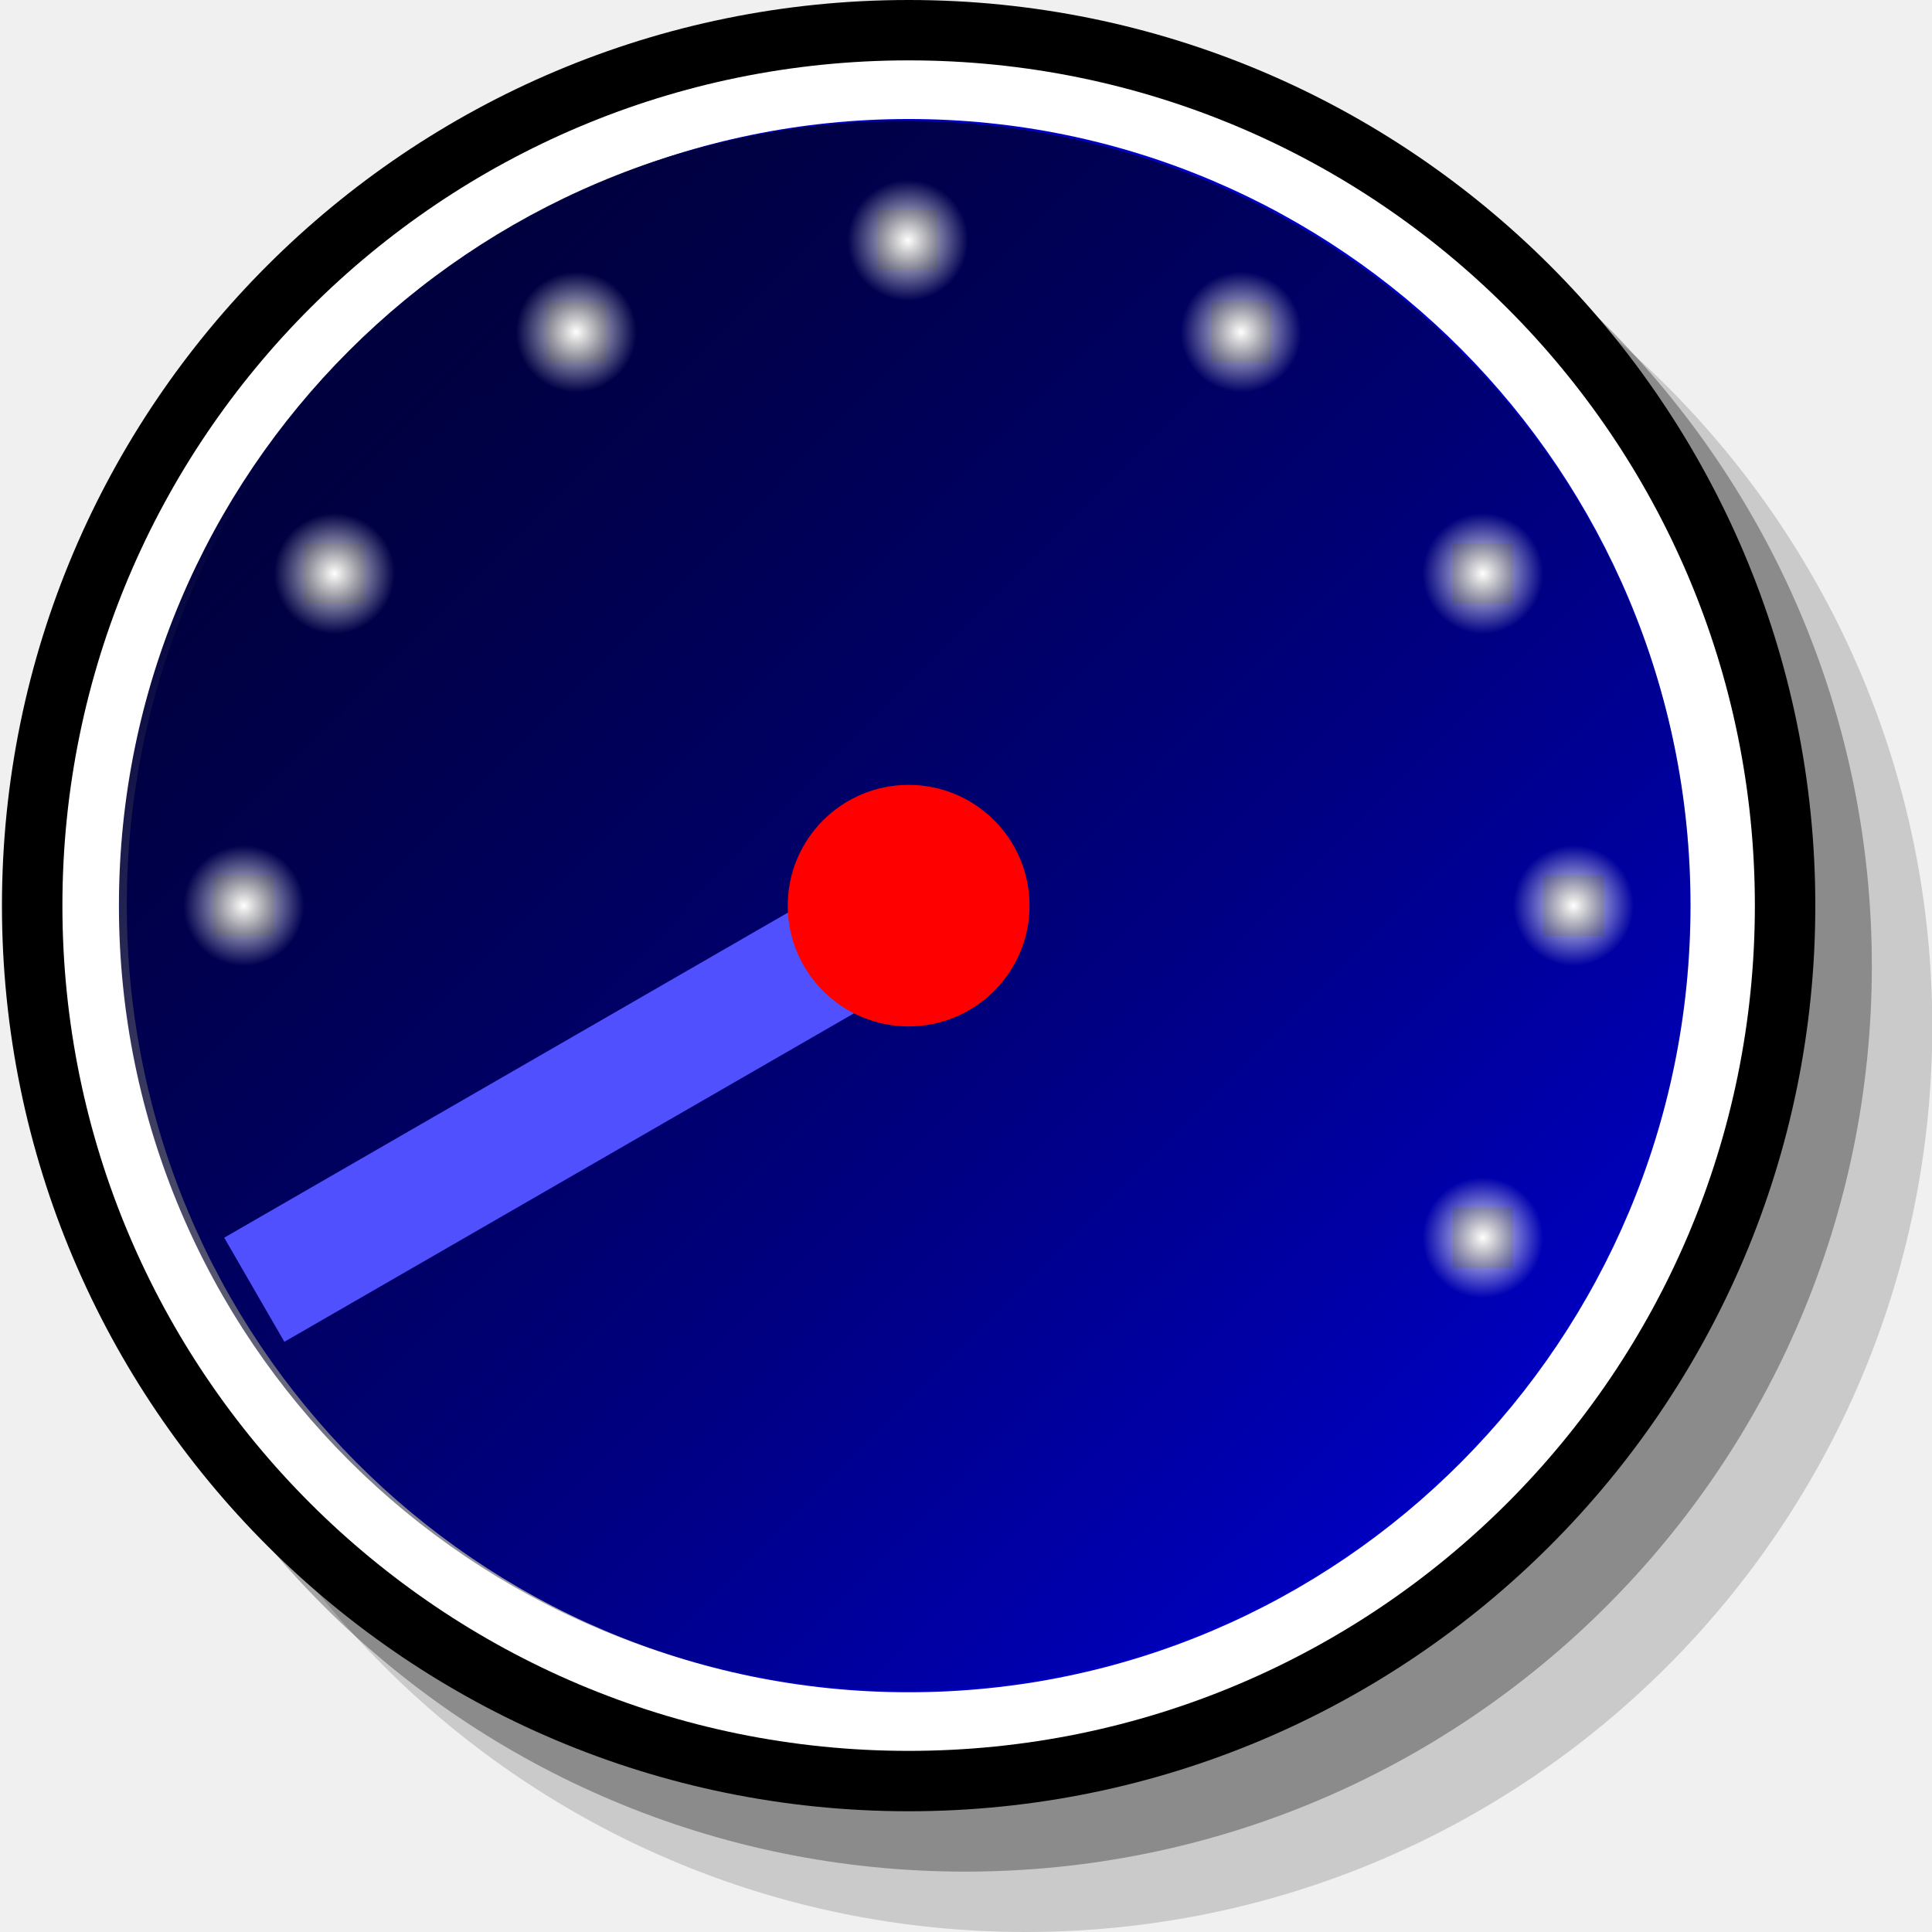
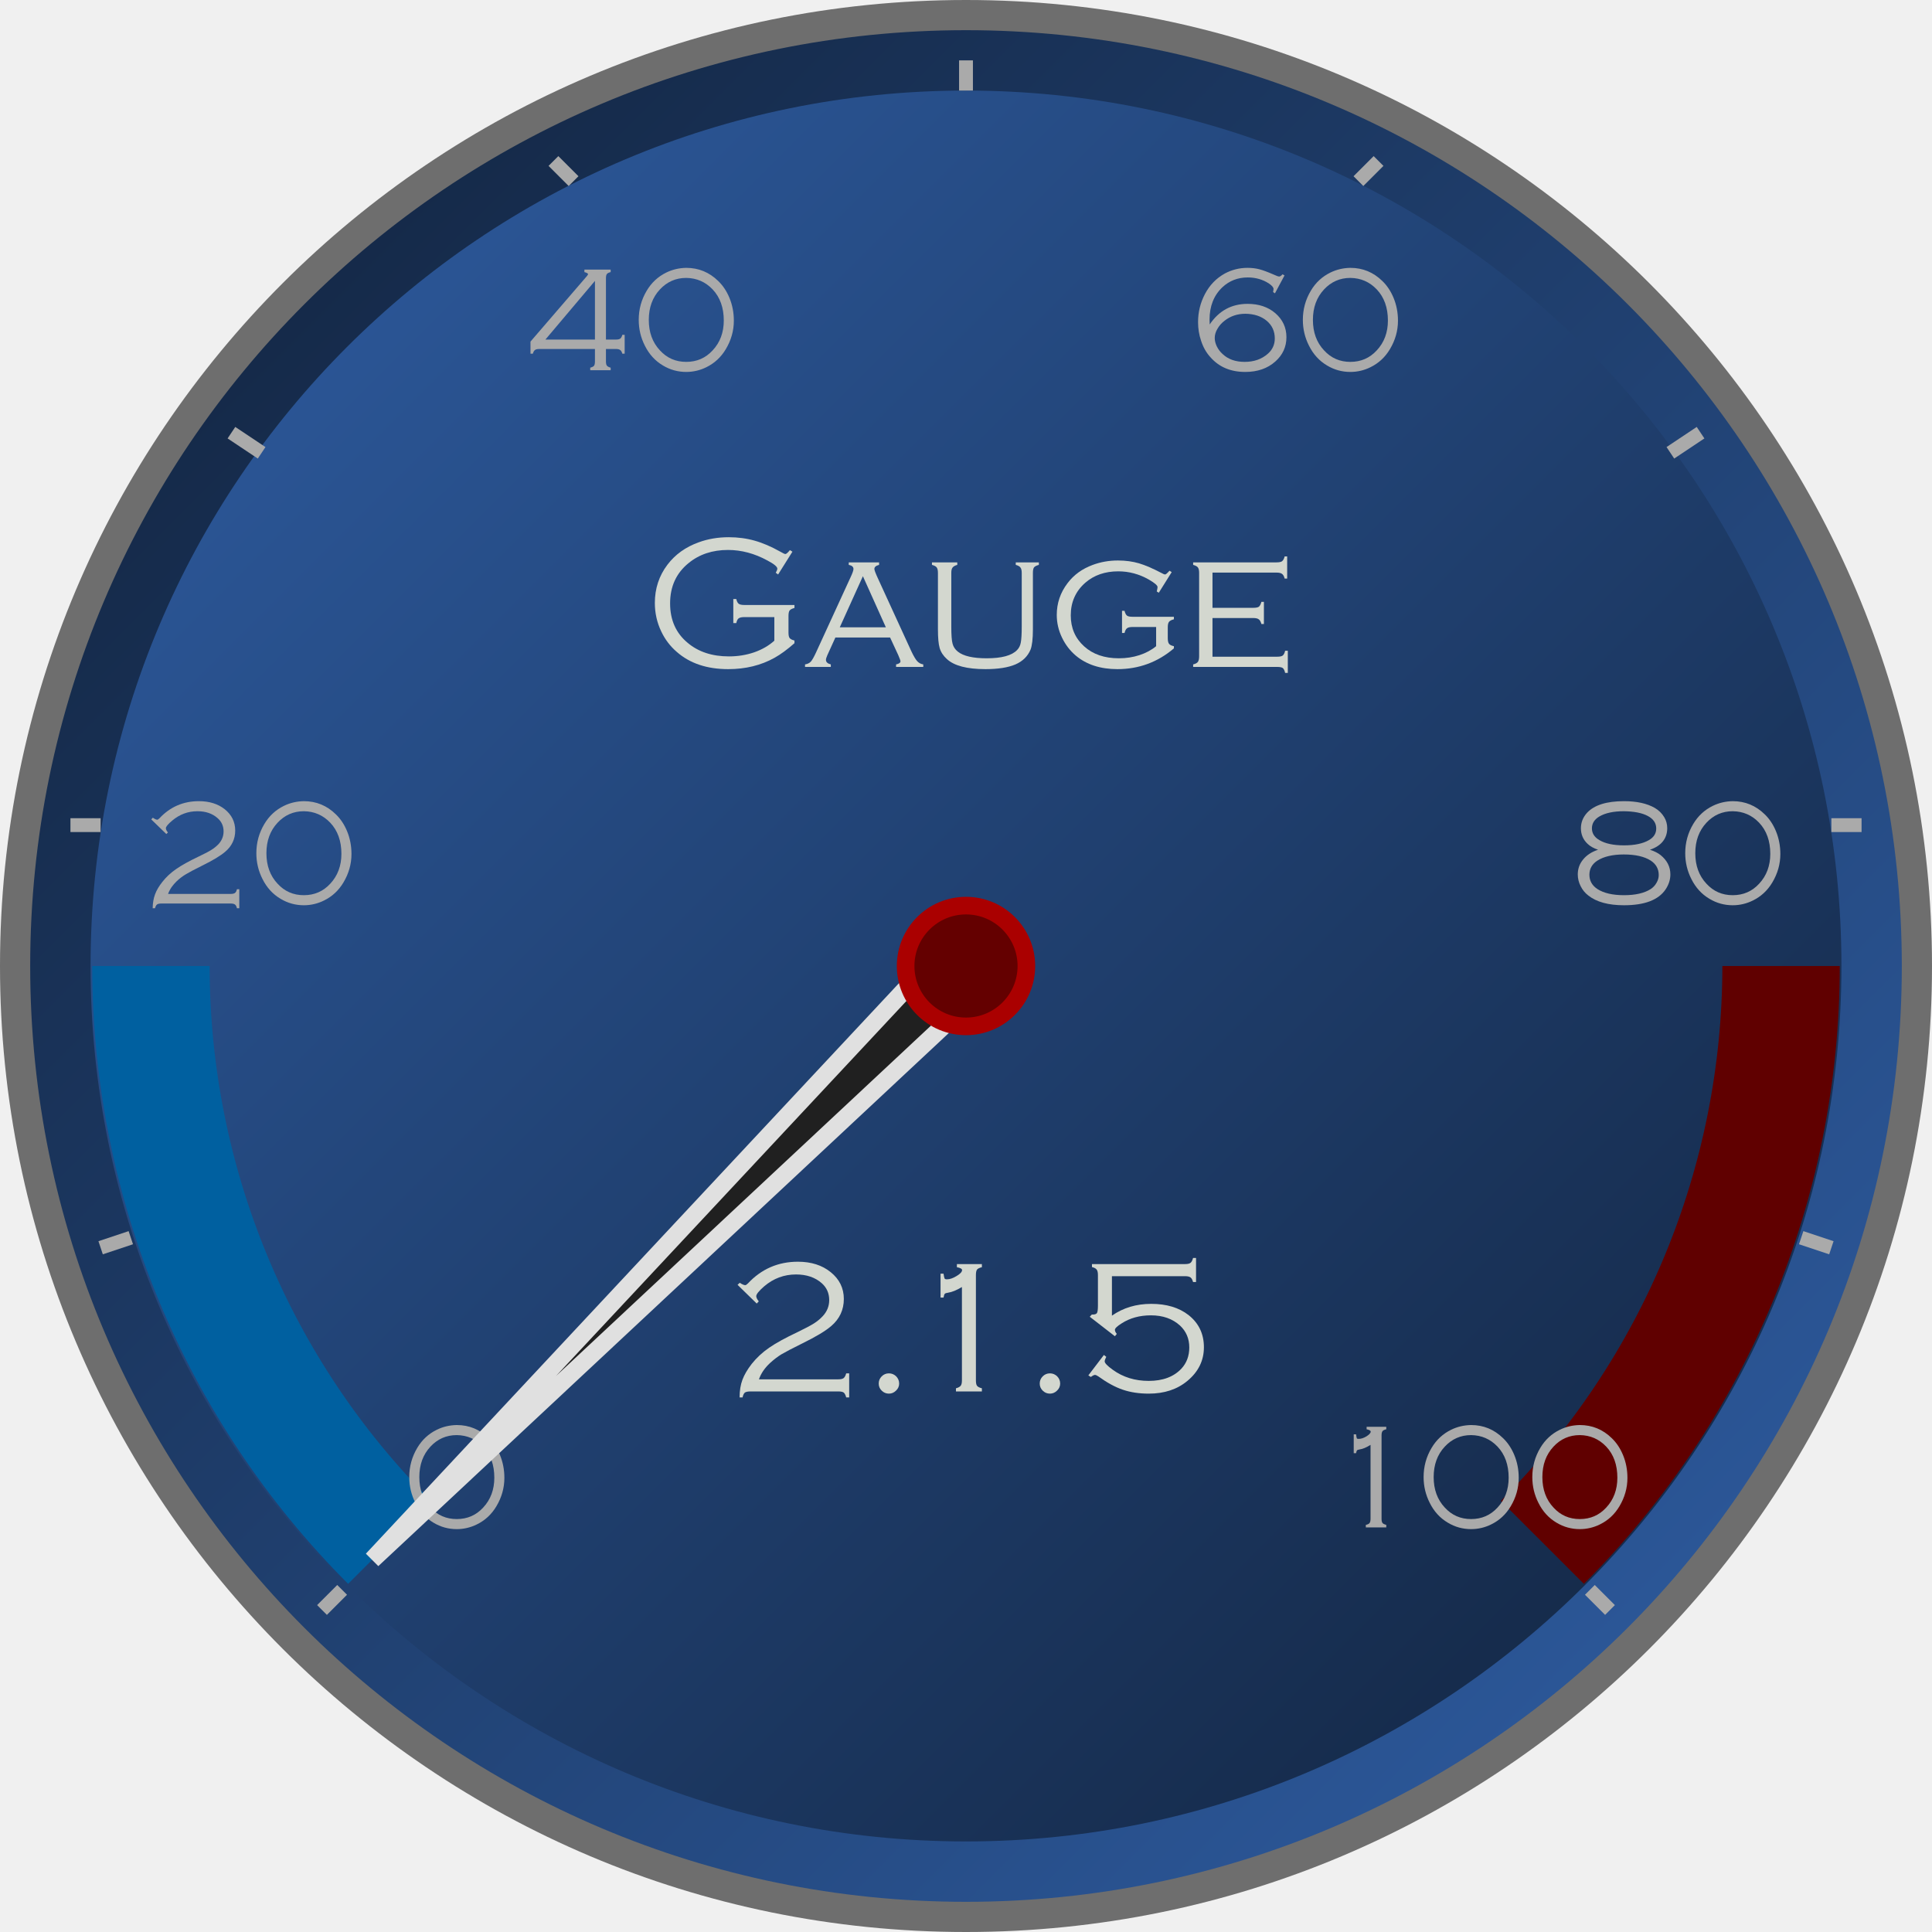
- <svg xmlns="http://www.w3.org/2000/svg" xmlns:xlink="http://www.w3.org/1999/xlink" width="64" height="64" id="svg1336" version="1.0">
-   <defs id="defs1338">
-     <linearGradient id="linearGradient2237">
-       <stop style="stop-color:#000000;stop-opacity:1;" offset="0" id="stop2239" />
-       <stop style="stop-color:#000036;stop-opacity:0" offset="1" id="stop2241" />
+ <svg xmlns="http://www.w3.org/2000/svg" xmlns:xlink="http://www.w3.org/1999/xlink" width="192pt" height="192pt" viewBox="0 0 192 192" version="1.1">
+   <defs>
+     <g>
+       <symbol overflow="visible" id="glyph0-0">
+         <path style="stroke:none;" d="M 0.469 0 L 0.469 -12.656 L 4.281 -12.656 L 4.281 0 Z M 3.797 -0.469 L 3.797 -12.188 L 0.953 -12.188 L 0.953 -0.469 Z " />
+       </symbol>
+       <symbol overflow="visible" id="glyph0-1">
+         <path style="stroke:none;" d="M 14.75 -11.453 L 13.328 -9.188 L 13.094 -9.359 C 13.195 -9.535 13.25 -9.672 13.25 -9.766 C 13.25 -9.961 12.918 -10.234 12.266 -10.578 C 10.992 -11.273 9.684 -11.625 8.344 -11.625 C 6.789 -11.625 5.48 -11.184 4.422 -10.312 C 3.203 -9.32 2.594 -7.988 2.594 -6.312 C 2.594 -4.664 3.176 -3.355 4.344 -2.391 C 5.414 -1.492 6.781 -1.047 8.438 -1.047 C 9.32 -1.047 10.16 -1.18 10.953 -1.453 C 11.742 -1.73 12.41 -2.117 12.953 -2.609 L 12.953 -4.953 L 9.969 -4.953 C 9.707 -4.953 9.52 -4.91 9.406 -4.828 C 9.301 -4.754 9.223 -4.598 9.172 -4.359 L 8.875 -4.359 L 8.875 -6.75 L 9.172 -6.75 C 9.223 -6.52 9.301 -6.363 9.406 -6.281 C 9.52 -6.195 9.707 -6.156 9.969 -6.156 L 14.953 -6.156 L 14.953 -5.859 C 14.711 -5.797 14.551 -5.711 14.469 -5.609 C 14.395 -5.504 14.359 -5.32 14.359 -5.062 L 14.359 -3.422 C 14.359 -3.16 14.395 -2.977 14.469 -2.875 C 14.551 -2.77 14.711 -2.684 14.953 -2.625 L 14.953 -2.359 C 14.242 -1.734 13.582 -1.246 12.969 -0.906 C 11.625 -0.156 10.09 0.219 8.375 0.219 C 6.258 0.219 4.551 -0.352 3.25 -1.5 C 2.602 -2.059 2.09 -2.734 1.719 -3.516 C 1.289 -4.41 1.078 -5.359 1.078 -6.359 C 1.078 -7.785 1.492 -9.051 2.328 -10.156 C 3.098 -11.176 4.141 -11.922 5.453 -12.391 C 6.367 -12.723 7.359 -12.891 8.422 -12.891 C 9.348 -12.891 10.207 -12.773 11 -12.547 C 11.789 -12.328 12.641 -11.961 13.547 -11.453 C 13.816 -11.297 13.984 -11.219 14.047 -11.219 C 14.137 -11.219 14.289 -11.348 14.5 -11.609 Z " />
+       </symbol>
+       <symbol overflow="visible" id="glyph0-2">
+         <path style="stroke:none;" d="M 8.5 -2.922 L 3.062 -2.922 L 2.266 -1.172 C 2.172 -0.961 2.125 -0.805 2.125 -0.703 C 2.125 -0.484 2.285 -0.332 2.609 -0.25 L 2.609 0 L 0.047 0 L 0.047 -0.25 C 0.293 -0.289 0.488 -0.383 0.625 -0.531 C 0.758 -0.684 0.926 -0.977 1.125 -1.406 L 4.562 -8.891 C 4.758 -9.305 4.859 -9.586 4.859 -9.734 C 4.859 -9.949 4.699 -10.086 4.391 -10.141 L 4.391 -10.391 L 7.406 -10.391 L 7.406 -10.141 C 7.094 -10.066 6.938 -9.93 6.938 -9.734 C 6.938 -9.617 7.062 -9.289 7.312 -8.75 L 10.609 -1.562 C 10.836 -1.082 11.031 -0.754 11.188 -0.578 C 11.352 -0.398 11.555 -0.289 11.797 -0.25 L 11.797 0 L 9.094 0 L 9.094 -0.25 C 9.383 -0.309 9.531 -0.414 9.531 -0.562 C 9.531 -0.633 9.457 -0.836 9.312 -1.172 Z M 8.078 -3.938 L 5.797 -9.016 L 3.5 -3.938 Z " />
+       </symbol>
+       <symbol overflow="visible" id="glyph0-3">
+         <path style="stroke:none;" d="M 2.828 -9.344 L 2.828 -4.016 C 2.828 -3.191 2.867 -2.621 2.953 -2.312 C 3.035 -2 3.211 -1.73 3.484 -1.516 C 4.035 -1.078 4.988 -0.859 6.344 -0.859 C 7.832 -0.859 8.836 -1.129 9.359 -1.672 C 9.555 -1.867 9.68 -2.117 9.734 -2.422 C 9.793 -2.723 9.828 -3.254 9.828 -4.016 L 9.828 -9.344 C 9.828 -9.59 9.785 -9.77 9.703 -9.875 C 9.629 -9.988 9.473 -10.078 9.234 -10.141 L 9.234 -10.391 L 11.531 -10.391 L 11.531 -10.141 C 11.289 -10.078 11.129 -9.992 11.047 -9.891 C 10.973 -9.785 10.938 -9.602 10.938 -9.344 L 10.938 -3.734 C 10.938 -2.785 10.855 -2.113 10.703 -1.719 C 10.422 -1.051 9.918 -0.559 9.203 -0.25 C 8.484 0.059 7.488 0.219 6.219 0.219 C 4.395 0.219 3.117 -0.113 2.391 -0.781 C 2.035 -1.102 1.793 -1.469 1.672 -1.875 C 1.555 -2.277 1.5 -2.898 1.5 -3.734 L 1.5 -9.344 C 1.5 -9.602 1.457 -9.785 1.375 -9.891 C 1.301 -9.992 1.145 -10.078 0.906 -10.141 L 0.906 -10.391 L 3.422 -10.391 L 3.422 -10.141 C 3.191 -10.078 3.035 -9.988 2.953 -9.875 C 2.867 -9.77 2.828 -9.59 2.828 -9.344 Z " />
+       </symbol>
+       <symbol overflow="visible" id="glyph0-4">
+         <path style="stroke:none;" d="M 12.281 -9.422 L 11 -7.375 L 10.797 -7.5 C 10.848 -7.715 10.875 -7.863 10.875 -7.938 C 10.875 -8.102 10.582 -8.352 10 -8.688 C 9.051 -9.227 8.039 -9.5 6.969 -9.5 C 5.656 -9.5 4.566 -9.121 3.703 -8.375 C 2.734 -7.531 2.25 -6.445 2.25 -5.125 C 2.25 -3.875 2.691 -2.848 3.578 -2.047 C 4.449 -1.254 5.602 -0.859 7.031 -0.859 C 7.746 -0.859 8.43 -0.961 9.078 -1.172 C 9.73 -1.387 10.285 -1.688 10.734 -2.062 L 10.734 -3.969 L 8.391 -3.969 C 8.129 -3.969 7.945 -3.926 7.844 -3.844 C 7.738 -3.77 7.652 -3.613 7.594 -3.375 L 7.344 -3.375 L 7.344 -5.578 L 7.594 -5.578 C 7.652 -5.336 7.738 -5.176 7.844 -5.094 C 7.945 -5.02 8.129 -4.984 8.391 -4.984 L 12.5 -4.984 L 12.5 -4.734 C 12.258 -4.672 12.098 -4.586 12.016 -4.484 C 11.93 -4.379 11.891 -4.195 11.891 -3.938 L 11.891 -2.859 C 11.891 -2.598 11.93 -2.41 12.016 -2.297 C 12.098 -2.191 12.258 -2.113 12.5 -2.062 L 12.5 -1.844 C 10.883 -0.469 9.012 0.219 6.891 0.219 C 5.203 0.219 3.82 -0.227 2.75 -1.125 C 2.176 -1.613 1.723 -2.203 1.391 -2.891 C 1.035 -3.617 0.859 -4.379 0.859 -5.172 C 0.859 -6.324 1.211 -7.375 1.922 -8.312 C 2.543 -9.145 3.383 -9.754 4.438 -10.141 C 5.215 -10.43 6.051 -10.578 6.938 -10.578 C 7.707 -10.578 8.406 -10.48 9.031 -10.297 C 9.664 -10.109 10.426 -9.777 11.312 -9.312 C 11.457 -9.227 11.562 -9.188 11.625 -9.188 C 11.695 -9.188 11.844 -9.312 12.062 -9.562 Z " />
+       </symbol>
+       <symbol overflow="visible" id="glyph0-5">
+         <path style="stroke:none;" d="M 3.031 -4.859 L 3.031 -1.016 L 9.453 -1.016 C 9.711 -1.016 9.895 -1.051 10 -1.125 C 10.113 -1.207 10.195 -1.367 10.25 -1.609 L 10.516 -1.609 L 10.516 0.594 L 10.25 0.594 C 10.195 0.352 10.117 0.191 10.016 0.109 C 9.91 0.035 9.727 0 9.469 0 L 1.109 0 L 1.109 -0.25 C 1.348 -0.309 1.504 -0.395 1.578 -0.5 C 1.66 -0.613 1.703 -0.797 1.703 -1.047 L 1.703 -9.344 C 1.703 -9.602 1.66 -9.785 1.578 -9.891 C 1.504 -9.992 1.348 -10.078 1.109 -10.141 L 1.109 -10.391 L 9.391 -10.391 C 9.648 -10.391 9.832 -10.426 9.938 -10.5 C 10.051 -10.582 10.141 -10.742 10.203 -10.984 L 10.453 -10.984 L 10.453 -8.781 L 10.203 -8.781 C 10.141 -9.02 10.051 -9.176 9.938 -9.25 C 9.832 -9.332 9.648 -9.375 9.391 -9.375 L 3.031 -9.375 L 3.031 -5.875 L 7.094 -5.875 C 7.352 -5.875 7.535 -5.91 7.641 -5.984 C 7.742 -6.066 7.828 -6.227 7.891 -6.469 L 8.141 -6.469 L 8.141 -4.266 L 7.891 -4.266 C 7.828 -4.504 7.738 -4.66 7.625 -4.734 C 7.52 -4.816 7.34 -4.859 7.094 -4.859 Z " />
+       </symbol>
+       <symbol overflow="visible" id="glyph0-6">
+         <path style="stroke:none;" d="M 3.203 -8.734 L 1.297 -10.594 L 1.516 -10.797 C 1.754 -10.641 1.938 -10.562 2.062 -10.562 C 2.121 -10.562 2.211 -10.617 2.328 -10.734 C 3.668 -12.168 5.328 -12.891 7.297 -12.891 C 8.617 -12.891 9.703 -12.543 10.547 -11.859 C 11.418 -11.16 11.859 -10.27 11.859 -9.188 C 11.859 -8.113 11.441 -7.215 10.609 -6.5 C 10.035 -6.008 9.082 -5.434 7.75 -4.781 C 6.738 -4.281 6.039 -3.914 5.656 -3.688 C 5.281 -3.457 4.902 -3.168 4.531 -2.828 C 4 -2.336 3.629 -1.793 3.422 -1.203 L 11.297 -1.203 C 11.555 -1.203 11.738 -1.242 11.844 -1.328 C 11.945 -1.41 12.031 -1.566 12.094 -1.797 L 12.391 -1.797 L 12.391 0.594 L 12.094 0.594 C 12.031 0.352 11.945 0.191 11.844 0.109 C 11.738 0.035 11.555 0 11.297 0 L 2.594 0 C 2.332 0 2.145 0.035 2.031 0.109 C 1.926 0.191 1.848 0.352 1.797 0.594 L 1.5 0.594 C 1.5 -0.07 1.594 -0.656 1.781 -1.156 C 1.965 -1.652 2.273 -2.18 2.703 -2.734 C 3.18 -3.336 3.758 -3.875 4.438 -4.344 C 5.113 -4.809 6.062 -5.332 7.281 -5.906 C 8.008 -6.258 8.539 -6.539 8.875 -6.75 C 9.207 -6.957 9.504 -7.203 9.766 -7.484 C 10.191 -7.941 10.406 -8.473 10.406 -9.078 C 10.406 -9.754 10.16 -10.312 9.672 -10.75 C 9.016 -11.332 8.16 -11.625 7.109 -11.625 C 5.922 -11.625 4.867 -11.23 3.953 -10.453 C 3.422 -9.992 3.156 -9.664 3.156 -9.469 C 3.156 -9.332 3.238 -9.16 3.406 -8.953 Z " />
+       </symbol>
+       <symbol overflow="visible" id="glyph0-7">
+         <path style="stroke:none;" d="M 2.656 -1.797 C 2.934 -1.797 3.176 -1.695 3.375 -1.5 C 3.57 -1.301 3.672 -1.059 3.672 -0.781 C 3.672 -0.508 3.566 -0.273 3.359 -0.078 C 3.16 0.117 2.926 0.219 2.656 0.219 C 2.375 0.219 2.133 0.117 1.938 -0.078 C 1.738 -0.273 1.641 -0.508 1.641 -0.781 C 1.641 -1.059 1.738 -1.301 1.938 -1.5 C 2.133 -1.695 2.375 -1.797 2.656 -1.797 Z " />
+       </symbol>
+       <symbol overflow="visible" id="glyph0-8">
+         <path style="stroke:none;" d="M 6.594 -10.375 C 6.07 -10.062 5.613 -9.871 5.219 -9.812 C 5.051 -9.789 4.941 -9.754 4.891 -9.703 C 4.848 -9.66 4.805 -9.535 4.766 -9.328 L 4.469 -9.328 L 4.469 -11.703 L 4.766 -11.703 C 4.805 -11.43 4.844 -11.27 4.875 -11.219 C 4.902 -11.164 4.984 -11.141 5.109 -11.141 C 5.387 -11.141 5.707 -11.25 6.062 -11.469 C 6.426 -11.684 6.609 -11.883 6.609 -12.062 C 6.609 -12.184 6.434 -12.281 6.094 -12.344 L 6.094 -12.656 L 8.578 -12.656 L 8.578 -12.344 C 8.336 -12.289 8.176 -12.211 8.094 -12.109 C 8.02 -12.004 7.984 -11.82 7.984 -11.562 L 7.984 -1.094 C 7.984 -0.844 8.02 -0.664 8.094 -0.562 C 8.176 -0.457 8.336 -0.371 8.578 -0.312 L 8.578 0 L 6 0 L 6 -0.312 C 6.227 -0.371 6.383 -0.457 6.469 -0.562 C 6.551 -0.664 6.594 -0.844 6.594 -1.094 Z " />
+       </symbol>
+       <symbol overflow="visible" id="glyph0-9">
+         <path style="stroke:none;" d="M 3.5 -11.453 L 3.5 -7.531 C 4.613 -8.309 5.914 -8.703 7.406 -8.703 C 8.926 -8.703 10.16 -8.332 11.109 -7.594 C 12.129 -6.789 12.641 -5.723 12.641 -4.391 C 12.641 -3.066 12.09 -1.949 11 -1.047 C 9.988 -0.203 8.707 0.219 7.156 0.219 C 6.195 0.219 5.336 0.086 4.578 -0.172 C 3.816 -0.43 3.004 -0.875 2.141 -1.5 C 2.004 -1.59 1.895 -1.641 1.812 -1.641 C 1.719 -1.641 1.582 -1.57 1.406 -1.438 L 1.156 -1.594 L 2.703 -3.625 L 2.938 -3.438 C 2.832 -3.238 2.781 -3.086 2.781 -2.984 C 2.781 -2.816 3.047 -2.539 3.578 -2.156 C 4.598 -1.414 5.789 -1.047 7.156 -1.047 C 8.559 -1.047 9.645 -1.453 10.406 -2.266 C 10.926 -2.824 11.188 -3.531 11.188 -4.375 C 11.188 -5.246 10.879 -5.973 10.266 -6.547 C 9.523 -7.223 8.559 -7.562 7.375 -7.562 C 6.258 -7.562 5.289 -7.293 4.469 -6.766 C 4.02 -6.484 3.797 -6.27 3.797 -6.125 C 3.797 -6 3.859 -5.863 3.984 -5.719 L 3.797 -5.484 L 1.297 -7.422 L 1.5 -7.641 L 1.594 -7.641 C 1.809 -7.641 1.953 -7.691 2.016 -7.797 C 2.074 -7.898 2.109 -8.145 2.109 -8.531 L 2.109 -11.562 C 2.109 -11.82 2.066 -12.004 1.984 -12.109 C 1.898 -12.223 1.742 -12.305 1.516 -12.359 L 1.516 -12.656 L 10.766 -12.656 C 11.023 -12.656 11.207 -12.695 11.312 -12.781 C 11.414 -12.863 11.5 -13.023 11.562 -13.266 L 11.859 -13.266 L 11.859 -10.875 L 11.562 -10.875 C 11.5 -11.102 11.414 -11.254 11.312 -11.328 C 11.207 -11.41 11.023 -11.453 10.766 -11.453 Z " />
+       </symbol>
+       <symbol overflow="visible" id="glyph1-0">
+         <path style="stroke:none;" d="M 0.375 0 L 0.375 -10 L 3.375 -10 L 3.375 0 Z M 3 -0.375 L 3 -9.625 L 0.75 -9.625 L 0.75 -0.375 Z " />
+       </symbol>
+       <symbol overflow="visible" id="glyph1-1">
+         <path style="stroke:none;" d="M 5.391 -10.172 C 6.629 -10.172 7.691 -9.73 8.578 -8.859 C 9.043 -8.41 9.414 -7.852 9.688 -7.188 C 9.977 -6.488 10.125 -5.73 10.125 -4.922 C 10.125 -3.922 9.855 -2.977 9.328 -2.094 C 8.848 -1.289 8.199 -0.691 7.391 -0.297 C 6.766 0.012 6.098 0.172 5.391 0.172 C 4.566 0.172 3.793 -0.039 3.078 -0.469 C 2.305 -0.926 1.707 -1.582 1.281 -2.438 C 0.875 -3.238 0.672 -4.094 0.672 -5 C 0.672 -6.051 0.938 -7.02 1.469 -7.906 C 1.945 -8.707 2.594 -9.305 3.406 -9.703 C 4.02 -10.004 4.68 -10.16 5.391 -10.172 Z M 5.391 -9.172 C 4.359 -9.172 3.488 -8.789 2.781 -8.031 C 2.039 -7.238 1.672 -6.227 1.672 -5 C 1.672 -3.77 2.039 -2.758 2.781 -1.969 C 3.477 -1.207 4.348 -0.828 5.391 -0.828 C 6.441 -0.828 7.316 -1.207 8.016 -1.969 C 8.754 -2.758 9.125 -3.75 9.125 -4.938 C 9.125 -6.215 8.754 -7.25 8.016 -8.031 C 7.305 -8.777 6.43 -9.16 5.391 -9.172 Z " />
+       </symbol>
+       <symbol overflow="visible" id="glyph1-2">
+         <path style="stroke:none;" d="M 2.531 -6.906 L 1.031 -8.359 L 1.188 -8.531 C 1.383 -8.395 1.531 -8.328 1.625 -8.328 C 1.676 -8.328 1.75 -8.375 1.844 -8.469 C 2.902 -9.602 4.211 -10.172 5.766 -10.172 C 6.805 -10.172 7.66 -9.902 8.328 -9.375 C 9.023 -8.82 9.375 -8.113 9.375 -7.25 C 9.375 -6.406 9.039 -5.699 8.375 -5.141 C 7.926 -4.754 7.176 -4.301 6.125 -3.781 C 5.32 -3.383 4.77 -3.09 4.469 -2.906 C 4.164 -2.727 3.867 -2.504 3.578 -2.234 C 3.16 -1.836 2.867 -1.41 2.703 -0.953 L 8.906 -0.953 C 9.113 -0.953 9.258 -0.984 9.344 -1.047 C 9.434 -1.105 9.504 -1.234 9.547 -1.422 L 9.781 -1.422 L 9.781 0.469 L 9.547 0.469 C 9.504 0.281 9.434 0.152 9.344 0.094 C 9.258 0.031 9.113 0 8.906 0 L 2.047 0 C 1.836 0 1.691 0.031 1.609 0.094 C 1.523 0.152 1.457 0.281 1.406 0.469 L 1.172 0.469 C 1.18 -0.051 1.258 -0.508 1.406 -0.906 C 1.551 -1.309 1.797 -1.727 2.141 -2.156 C 2.512 -2.633 2.969 -3.055 3.5 -3.422 C 4.027 -3.793 4.781 -4.211 5.75 -4.672 C 6.32 -4.941 6.738 -5.16 7 -5.328 C 7.27 -5.492 7.508 -5.688 7.719 -5.906 C 8.051 -6.27 8.219 -6.691 8.219 -7.172 C 8.219 -7.699 8.02 -8.141 7.625 -8.484 C 7.113 -8.941 6.445 -9.172 5.625 -9.172 C 4.688 -9.172 3.852 -8.863 3.125 -8.25 C 2.695 -7.895 2.484 -7.637 2.484 -7.484 C 2.484 -7.367 2.551 -7.227 2.688 -7.062 Z " />
+       </symbol>
+       <symbol overflow="visible" id="glyph1-3">
+         <path style="stroke:none;" d="M 8.219 -3.047 L 9.219 -3.047 C 9.414 -3.047 9.555 -3.078 9.641 -3.141 C 9.73 -3.211 9.801 -3.336 9.844 -3.516 L 10.078 -3.516 L 10.078 -1.641 L 9.844 -1.641 C 9.801 -1.816 9.73 -1.938 9.641 -2 C 9.555 -2.07 9.414 -2.109 9.219 -2.109 L 8.219 -2.109 L 8.219 -0.859 C 8.219 -0.672 8.25 -0.535 8.312 -0.453 C 8.383 -0.367 8.508 -0.301 8.688 -0.25 L 8.688 0 L 6.656 0 L 6.656 -0.25 C 6.84 -0.301 6.969 -0.363 7.031 -0.438 C 7.09 -0.52 7.125 -0.66 7.125 -0.859 L 7.125 -2.109 L 1.594 -2.109 C 1.383 -2.109 1.238 -2.07 1.156 -2 C 1.07 -1.938 1.004 -1.816 0.953 -1.641 L 0.719 -1.641 L 0.719 -2.844 L 6.344 -9.375 C 6.402 -9.445 6.438 -9.504 6.438 -9.547 C 6.438 -9.617 6.316 -9.688 6.078 -9.75 L 6.078 -10 L 8.688 -10 L 8.688 -9.75 C 8.508 -9.707 8.383 -9.645 8.312 -9.562 C 8.25 -9.477 8.219 -9.336 8.219 -9.141 Z M 7.125 -3.047 L 7.125 -8.875 L 2.203 -3.047 Z " />
+       </symbol>
+       <symbol overflow="visible" id="glyph1-4">
+         <path style="stroke:none;" d="M 9.656 -9.422 L 8.703 -7.641 L 8.516 -7.766 C 8.543 -7.898 8.562 -8.004 8.562 -8.078 C 8.562 -8.23 8.402 -8.414 8.094 -8.625 C 7.477 -9.02 6.777 -9.219 6 -9.219 C 5.008 -9.219 4.164 -8.887 3.469 -8.234 C 2.625 -7.43 2.203 -6.355 2.203 -5.016 C 2.203 -4.91 2.207 -4.754 2.219 -4.547 C 3.133 -5.91 4.391 -6.594 5.984 -6.594 C 7.098 -6.594 8.016 -6.285 8.734 -5.672 C 9.473 -5.035 9.844 -4.238 9.844 -3.281 C 9.844 -2.32 9.473 -1.512 8.734 -0.859 C 7.961 -0.172 6.965 0.172 5.75 0.172 C 4.32 0.172 3.18 -0.301 2.328 -1.25 C 1.898 -1.707 1.574 -2.27 1.359 -2.938 C 1.16 -3.52 1.062 -4.133 1.062 -4.781 C 1.062 -5.77 1.289 -6.703 1.75 -7.578 C 2.215 -8.461 2.875 -9.141 3.719 -9.609 C 4.414 -9.98 5.164 -10.172 5.969 -10.172 C 6.426 -10.172 6.82 -10.121 7.156 -10.031 C 7.496 -9.945 7.988 -9.762 8.625 -9.484 C 8.871 -9.367 9.039 -9.312 9.125 -9.312 C 9.215 -9.312 9.328 -9.383 9.453 -9.531 Z M 5.766 -5.609 C 4.973 -5.609 4.285 -5.379 3.703 -4.922 C 3.398 -4.691 3.16 -4.418 2.984 -4.109 C 2.805 -3.805 2.719 -3.504 2.719 -3.203 C 2.719 -2.941 2.785 -2.664 2.922 -2.375 C 3.066 -2.082 3.258 -1.824 3.5 -1.609 C 4.051 -1.086 4.781 -0.828 5.688 -0.828 C 6.613 -0.828 7.379 -1.094 7.984 -1.625 C 8.449 -2.027 8.688 -2.539 8.688 -3.156 C 8.688 -3.871 8.418 -4.457 7.891 -4.906 C 7.348 -5.363 6.637 -5.598 5.766 -5.609 Z " />
+       </symbol>
+       <symbol overflow="visible" id="glyph1-5">
+         <path style="stroke:none;" d="M 2.812 -5.344 C 2.363 -5.496 2.012 -5.695 1.766 -5.938 C 1.328 -6.352 1.109 -6.867 1.109 -7.484 C 1.109 -8.055 1.312 -8.566 1.719 -9.016 C 2.434 -9.785 3.66 -10.172 5.391 -10.172 C 6.66 -10.172 7.68 -9.945 8.453 -9.5 C 8.848 -9.27 9.16 -8.961 9.391 -8.578 C 9.586 -8.254 9.688 -7.887 9.688 -7.484 C 9.688 -6.973 9.539 -6.535 9.25 -6.172 C 8.969 -5.816 8.539 -5.539 7.969 -5.344 C 8.402 -5.207 8.758 -5.027 9.031 -4.812 C 9.676 -4.289 10 -3.648 10 -2.891 C 10 -2.367 9.836 -1.867 9.516 -1.391 C 8.805 -0.348 7.43 0.172 5.391 0.172 C 3.848 0.172 2.664 -0.148 1.844 -0.797 C 1.52 -1.043 1.262 -1.359 1.078 -1.734 C 0.891 -2.105 0.797 -2.492 0.797 -2.891 C 0.797 -3.449 0.973 -3.945 1.328 -4.375 C 1.68 -4.809 2.176 -5.133 2.812 -5.344 Z M 5.375 -9.172 C 4.344 -9.172 3.535 -8.996 2.953 -8.656 C 2.453 -8.363 2.203 -7.965 2.203 -7.469 C 2.203 -6.977 2.453 -6.586 2.953 -6.297 C 3.535 -5.953 4.348 -5.781 5.391 -5.781 C 6.441 -5.781 7.266 -5.953 7.859 -6.297 C 8.348 -6.574 8.594 -6.961 8.594 -7.453 C 8.594 -7.992 8.309 -8.41 7.75 -8.703 C 7.188 -9.004 6.395 -9.16 5.375 -9.172 Z M 5.375 -4.875 C 4.258 -4.875 3.383 -4.668 2.75 -4.266 C 2.219 -3.922 1.953 -3.449 1.953 -2.859 C 1.953 -2.266 2.219 -1.789 2.75 -1.438 C 3.383 -1.031 4.266 -0.828 5.391 -0.828 C 6.523 -0.828 7.41 -1.031 8.047 -1.438 C 8.293 -1.602 8.488 -1.812 8.625 -2.062 C 8.77 -2.309 8.844 -2.566 8.844 -2.828 C 8.844 -3.441 8.574 -3.922 8.047 -4.266 C 7.422 -4.668 6.527 -4.875 5.375 -4.875 Z " />
+       </symbol>
+       <symbol overflow="visible" id="glyph1-6">
+         <path style="stroke:none;" d="M 5.203 -8.203 C 4.785 -7.941 4.426 -7.789 4.125 -7.75 C 3.988 -7.727 3.898 -7.695 3.859 -7.656 C 3.828 -7.625 3.793 -7.527 3.766 -7.375 L 3.531 -7.375 L 3.531 -9.25 L 3.766 -9.25 C 3.793 -9.02 3.82 -8.883 3.844 -8.844 C 3.863 -8.812 3.926 -8.797 4.031 -8.797 C 4.258 -8.797 4.516 -8.879 4.797 -9.047 C 5.074 -9.223 5.219 -9.379 5.219 -9.516 C 5.219 -9.617 5.082 -9.695 4.812 -9.75 L 4.812 -10 L 6.766 -10 L 6.766 -9.75 C 6.578 -9.707 6.449 -9.645 6.391 -9.562 C 6.328 -9.477 6.297 -9.336 6.297 -9.141 L 6.297 -0.859 C 6.297 -0.66 6.328 -0.52 6.391 -0.438 C 6.449 -0.363 6.578 -0.301 6.766 -0.25 L 6.766 0 L 4.734 0 L 4.734 -0.25 C 4.918 -0.289 5.047 -0.352 5.109 -0.438 C 5.168 -0.52 5.203 -0.66 5.203 -0.859 Z " />
+       </symbol>
+     </g>
+     <linearGradient id="linear0" gradientUnits="userSpaceOnUse" x1="0" y1="0" x2="192" y2="192">
+       <stop offset="0" style="stop-color:rgb(6.275%,12.549%,21.961%);stop-opacity:1;" />
+       <stop offset="1" style="stop-color:rgb(18.824%,37.647%,65.882%);stop-opacity:1;" />
    </linearGradient>
-     <linearGradient id="linearGradient4006">
-       <stop style="stop-color:#ffffff;stop-opacity:1;" offset="0" id="stop4008" />
-       <stop style="stop-color:#ffffff;stop-opacity:0;" offset="1" id="stop4010" />
+     <linearGradient id="linear1" gradientUnits="userSpaceOnUse" x1="0" y1="0" x2="192" y2="192">
+       <stop offset="0" style="stop-color:rgb(18.824%,37.647%,65.882%);stop-opacity:1;" />
+       <stop offset="1" style="stop-color:rgb(6.275%,12.549%,21.961%);stop-opacity:1;" />
    </linearGradient>
-     <linearGradient id="linearGradient3994">
-       <stop style="stop-color:#000000;stop-opacity:1;" offset="0" id="stop3996" />
-       <stop style="stop-color:#000000;stop-opacity:0;" offset="1" id="stop3998" />
-     </linearGradient>
-     <linearGradient id="linearGradient3099">
-       <stop id="stop3101" offset="0" style="stop-color:#00003e;stop-opacity:1;" />
-       <stop id="stop3103" offset="1" style="stop-color:#000000;stop-opacity:0" />
-     </linearGradient>
-     <linearGradient id="linearGradient3083">
-       <stop style="stop-color:#00003e;stop-opacity:1;" offset="0" id="stop3085" />
-       <stop style="stop-color:#000000;stop-opacity:0" offset="1" id="stop3087" />
-     </linearGradient>
-     <linearGradient xlink:href="#linearGradient3099" id="linearGradient3093" x1="6.068" y1="6.139" x2="25.912" y2="25.842" gradientUnits="userSpaceOnUse" spreadMethod="pad" />
-     <radialGradient xlink:href="#linearGradient3994" id="radialGradient4004" cx="11" cy="6" fx="11" fy="6" r="1" gradientUnits="userSpaceOnUse" gradientTransform="matrix(2.002323,0,0,2,-2.938585,-33)" />
-     <radialGradient xlink:href="#linearGradient4006" id="radialGradient4012" cx="11" cy="6" fx="11" fy="6" r="1" gradientUnits="userSpaceOnUse" gradientTransform="matrix(2.002323,0,0,2,-2.938585,-33)" />
-     <radialGradient xlink:href="#linearGradient3994" id="radialGradient4016" gradientUnits="userSpaceOnUse" cx="11" cy="6" fx="11" fy="6" r="1" gradientTransform="translate(9.564897,18.5)" />
-     <radialGradient xlink:href="#linearGradient4006" id="radialGradient4018" gradientUnits="userSpaceOnUse" cx="11" cy="6" fx="11" fy="6" r="1" gradientTransform="translate(9.564897,18.5)" />
-     <radialGradient xlink:href="#linearGradient3994" id="radialGradient4022" gradientUnits="userSpaceOnUse" cx="11" cy="6" fx="11" fy="6" r="1" gradientTransform="matrix(2.002323,0,0,2,-13.95136,-14)" />
-     <radialGradient xlink:href="#linearGradient4006" id="radialGradient4024" gradientUnits="userSpaceOnUse" cx="11" cy="6" fx="11" fy="6" r="1" gradientTransform="matrix(2.002323,0,0,2,-13.95136,-14)" />
-     <radialGradient xlink:href="#linearGradient3994" id="radialGradient4028" gradientUnits="userSpaceOnUse" cx="11" cy="6" fx="11" fy="6" r="1" gradientTransform="matrix(2.002323,0,0,2,30.09975,-14)" />
-     <radialGradient xlink:href="#linearGradient4006" id="radialGradient4030" gradientUnits="userSpaceOnUse" cx="11" cy="6" fx="11" fy="6" r="1" gradientTransform="matrix(2.002323,0,0,2,30.09975,-14)" />
-     <radialGradient xlink:href="#linearGradient3994" id="radialGradient4034" gradientUnits="userSpaceOnUse" cx="11" cy="6" fx="11" fy="6" r="1" gradientTransform="translate(-1.435103,18.5)" />
-     <radialGradient xlink:href="#linearGradient4006" id="radialGradient4036" gradientUnits="userSpaceOnUse" cx="11" cy="6" fx="11" fy="6" r="1" gradientTransform="translate(-1.435103,18.5)" />
-     <radialGradient xlink:href="#linearGradient3994" id="radialGradient4040" gradientUnits="userSpaceOnUse" cx="11" cy="6" fx="11" fy="6" r="1" gradientTransform="translate(4,20)" />
-     <radialGradient xlink:href="#linearGradient4006" id="radialGradient4042" gradientUnits="userSpaceOnUse" cx="11" cy="6" fx="11" fy="6" r="1" gradientTransform="translate(4,20)" />
-     <radialGradient xlink:href="#linearGradient3994" id="radialGradient4046" gradientUnits="userSpaceOnUse" cx="11" cy="6" fx="11" fy="6" r="1" gradientTransform="matrix(2.002323,0,0,2,8.047612,-36.03835)" />
-     <radialGradient xlink:href="#linearGradient4006" id="radialGradient4048" gradientUnits="userSpaceOnUse" cx="11" cy="6" fx="11" fy="6" r="1" gradientTransform="matrix(2.002323,0,0,2,8.047612,-36.03835)" />
-     <radialGradient xlink:href="#linearGradient3994" id="radialGradient4052" gradientUnits="userSpaceOnUse" cx="11" cy="6" fx="11" fy="6" r="1" gradientTransform="matrix(2.002323,0,0,2,27.09627,-3)" />
-     <radialGradient xlink:href="#linearGradient4006" id="radialGradient4054" gradientUnits="userSpaceOnUse" cx="11" cy="6" fx="11" fy="6" r="1" gradientTransform="matrix(2.002323,0,0,2,27.09627,-3)" />
-     <radialGradient xlink:href="#linearGradient3994" id="radialGradient4058" gradientUnits="userSpaceOnUse" cx="11" cy="6" fx="11" fy="6" r="1" gradientTransform="matrix(2.002323,0,0,2,27.09627,-25)" />
-     <radialGradient xlink:href="#linearGradient4006" id="radialGradient4060" gradientUnits="userSpaceOnUse" cx="11" cy="6" fx="11" fy="6" r="1" gradientTransform="matrix(2.002323,0,0,2,27.09627,-25)" />
-     <radialGradient xlink:href="#linearGradient3994" id="radialGradient4064" gradientUnits="userSpaceOnUse" cx="11" cy="6" fx="11" fy="6" r="1" gradientTransform="matrix(2.002323,0,0,2,19.08697,-33)" />
-     <radialGradient xlink:href="#linearGradient4006" id="radialGradient4066" gradientUnits="userSpaceOnUse" cx="11" cy="6" fx="11" fy="6" r="1" gradientTransform="matrix(2.002323,0,0,2,19.08697,-33)" />
-     <radialGradient xlink:href="#linearGradient3994" id="radialGradient4070" gradientUnits="userSpaceOnUse" cx="11" cy="6" fx="11" fy="6" r="1" gradientTransform="matrix(2.002323,0,0,2,-10.94788,-25)" />
-     <radialGradient xlink:href="#linearGradient4006" id="radialGradient4072" gradientUnits="userSpaceOnUse" cx="11" cy="6" fx="11" fy="6" r="1" gradientTransform="matrix(2.002323,0,0,2,-10.94788,-25)" />
-     <linearGradient xlink:href="#linearGradient2237" id="linearGradient2243" x1="31.206" y1="31.283" x2="3.758" y2="3.767" gradientUnits="userSpaceOnUse" />
  </defs>
-   <g id="layer1" transform="translate(0,32)">
-     <path style="fill:#000000;fill-opacity:0.157;stroke:none" id="path1359" d="m 32,16.5 a 15,15.5 0 1 1 -30,0 15,15.5 0 1 1 30,0 z" transform="matrix(2.002325,0,0,1.935484,-0.06504934,-29.93549)" />
-     <path style="fill:#000000;fill-opacity:0.314;stroke:none" id="path4852" d="m 32,16.5 a 15,15.5 0 1 1 -30,0 15,15.5 0 1 1 30,0 z" transform="matrix(2.002325,0,0,1.935484,-2.06739,-31.93549)" />
-     <path style="fill:#000000;fill-opacity:1;stroke:none" id="path5729" d="m 31,15.5 a 15.5,15.5 0 1 1 -31,0 15.5,15.5 0 1 1 31,0 z" transform="matrix(1.937732,0,0,1.935484,0.06489458,-32)" />
-     <path style="fill:#ffffff;fill-opacity:1;stroke:none" id="path6604" d="m 30,15.5 a 14.5,14.5 0 1 1 -29,0 14.5,14.5 0 1 1 29,0 z" transform="matrix(1.933277,0,0,1.931034,0.1339587,-31.93102)" />
-     <path style="fill:#0000c8;fill-opacity:1;stroke:none" id="path1335" d="M 28.935,15 A 12.935,13.029 0 1 1 3.065,15 12.935,13.029 0 1 1 28.935,15 z" transform="matrix(2.002323,0,0,2,-1.937424,-32)" />
-     <path style="fill:url(#linearGradient3093);fill-opacity:1;stroke:none" id="path7479" d="m 29,15.5 a 13.5,13.5 0 1 1 -27,0 13.5,13.5 0 1 1 27,0 z" transform="matrix(1.928163,0,0,1.925926,0.08327474,-31.85185)" />
-     <path style="fill:#5050ff;fill-opacity:1;fill-rule:evenodd;stroke:none" d="m 9.42,12.449 c 22.543,-13 22.543,-13 22.543,-13 L 29.97,-4 7.427,9 9.42,12.449 z" id="path10114" />
-     <path style="fill:#ff0000;fill-opacity:1;stroke:none" id="path8364" d="m 17,15.5 a 1.5,1.5 0 1 1 -3,0 1.5,1.5 0 1 1 3,0 z" transform="matrix(2.669763,0,0,2.666666,-11.28159,-43.33332)" />
-     <rect style="fill:url(#radialGradient4004);fill-opacity:1;stroke:url(#radialGradient4012);stroke-width:2.001;stroke-opacity:1" id="rect1319" width="2.002" height="2" x="18.086" y="-22" />
-     <rect style="fill:url(#radialGradient4022);fill-opacity:1;stroke:url(#radialGradient4024);stroke-width:2.001;stroke-opacity:1" id="rect4020" width="2.002" height="2" x="7.073" y="-3" />
-     <rect style="fill:url(#radialGradient4028);fill-opacity:1;stroke:url(#radialGradient4030);stroke-width:2.001;stroke-opacity:1" id="rect4026" width="2.002" height="2" x="51.124" y="-3" />
-     <rect style="fill:url(#radialGradient4046);fill-opacity:1;stroke:url(#radialGradient4048);stroke-width:2.001;stroke-opacity:1" id="rect4044" width="2.002" height="2" x="29.072" y="-25.038" />
-     <rect style="fill:url(#radialGradient4052);fill-opacity:1;stroke:url(#radialGradient4054);stroke-width:2.001;stroke-opacity:1" id="rect4050" width="2.002" height="2" x="48.121" y="8" />
-     <rect style="fill:url(#radialGradient4058);fill-opacity:1;stroke:url(#radialGradient4060);stroke-width:2.001;stroke-opacity:1" id="rect4056" width="2.002" height="2" x="48.121" y="-14" />
-     <rect style="fill:url(#radialGradient4064);fill-opacity:1;stroke:url(#radialGradient4066);stroke-width:2.001;stroke-opacity:1" id="rect4062" width="2.002" height="2" x="40.111" y="-22" />
-     <rect style="fill:url(#radialGradient4070);fill-opacity:1;stroke:url(#radialGradient4072);stroke-width:2.001;stroke-opacity:1" id="rect4068" width="2.002" height="2" x="10.077" y="-14" />
+   <g id="surface4390">
+     <path style=" stroke:none;fill-rule:nonzero;fill:rgb(43.137%,43.137%,43.137%);fill-opacity:1;" d="M 192 96 C 192 149.02 149.02 192 96 192 C 42.98 192 0 149.02 0 96 C 0 42.98 42.98 0 96 0 C 149.02 0 192 42.98 192 96 " />
+     <path style=" stroke:none;fill-rule:nonzero;fill:url(#linear0);" d="M 189 96 C 189 147.363 147.363 189 96 189 C 44.637 189 3 147.363 3 96 C 3 44.637 44.637 3 96 3 C 147.363 3 189 44.637 189 96 " />
+     <path style=" stroke:none;fill-rule:nonzero;fill:url(#linear1);" d="M 183 96 C 183 144.047 144.047 183 96 183 C 47.953 183 9 144.047 9 96 C 9 47.953 47.953 9 96 9 C 144.047 9 183 47.953 183 96 " />
+     <path style="fill:none;stroke-width:11.667;stroke-linecap:butt;stroke-linejoin:miter;stroke:rgb(37.647%,0%,0%);stroke-opacity:1;stroke-miterlimit:10;" d="M 177 96 C 177 117.484 168.465 138.086 153.277 153.277 " />
+     <path style="fill:none;stroke-width:11.667;stroke-linecap:butt;stroke-linejoin:miter;stroke:rgb(0%,37.647%,62.745%);stroke-opacity:1;stroke-miterlimit:10;" d="M 38.723 153.277 C 23.535 138.086 15 117.484 15 96 " />
+     <g style="fill:rgb(82.745%,84.314%,81.176%);fill-opacity:1;">
+       <use xlink:href="#glyph0-1" x="64" y="66.279" />
+       <use xlink:href="#glyph0-2" x="79.957" y="66.279" />
+       <use xlink:href="#glyph0-3" x="91.711" y="66.279" />
+       <use xlink:href="#glyph0-4" x="104.161" y="66.279" />
+       <use xlink:href="#glyph0-5" x="117.465" y="66.279" />
+     </g>
+     <g style="fill:rgb(82.745%,84.314%,81.176%);fill-opacity:1;">
+       <use xlink:href="#glyph0-6" x="72" y="138.279" />
+       <use xlink:href="#glyph0-7" x="85.685" y="138.279" />
+       <use xlink:href="#glyph0-8" x="89.001" y="138.279" />
+       <use xlink:href="#glyph0-7" x="101.686" y="138.279" />
+       <use xlink:href="#glyph0-9" x="107.002" y="138.279" />
+     </g>
+     <g style="fill:rgb(66.667%,66.667%,66.667%);fill-opacity:1;">
+       <use xlink:href="#glyph1-1" x="40" y="151.791" />
+     </g>
+     <path style="fill:none;stroke-width:1.375;stroke-linecap:butt;stroke-linejoin:miter;stroke:rgb(66.667%,66.667%,66.667%);stroke-opacity:1;stroke-miterlimit:10;" d="M 34 158 L 32 160 " />
+     <path style="fill:none;stroke-width:1.375;stroke-linecap:butt;stroke-linejoin:miter;stroke:rgb(66.667%,66.667%,66.667%);stroke-opacity:1;stroke-miterlimit:10;" d="M 13 123 L 10 124 " />
+     <g style="fill:rgb(66.667%,66.667%,66.667%);fill-opacity:1;">
+       <use xlink:href="#glyph1-2" x="14" y="89.791" />
+       <use xlink:href="#glyph1-1" x="24.804" y="89.791" />
+     </g>
+     <path style="fill:none;stroke-width:1.375;stroke-linecap:butt;stroke-linejoin:miter;stroke:rgb(66.667%,66.667%,66.667%);stroke-opacity:1;stroke-miterlimit:10;" d="M 10 82 L 7 82 " />
+     <path style="fill:none;stroke-width:1.375;stroke-linecap:butt;stroke-linejoin:miter;stroke:rgb(66.667%,66.667%,66.667%);stroke-opacity:1;stroke-miterlimit:10;" d="M 26 45 L 23 43 " />
+     <g style="fill:rgb(66.667%,66.667%,66.667%);fill-opacity:1;">
+       <use xlink:href="#glyph1-3" x="52" y="36.791" />
+       <use xlink:href="#glyph1-1" x="62.804" y="36.791" />
+     </g>
+     <path style="fill:none;stroke-width:1.375;stroke-linecap:butt;stroke-linejoin:miter;stroke:rgb(66.667%,66.667%,66.667%);stroke-opacity:1;stroke-miterlimit:10;" d="M 57 18 L 55 16 " />
+     <path style="fill:none;stroke-width:1.375;stroke-linecap:butt;stroke-linejoin:miter;stroke:rgb(66.667%,66.667%,66.667%);stroke-opacity:1;stroke-miterlimit:10;" d="M 96 9 L 96 6 " />
+     <g style="fill:rgb(66.667%,66.667%,66.667%);fill-opacity:1;">
+       <use xlink:href="#glyph1-4" x="118" y="36.791" />
+       <use xlink:href="#glyph1-1" x="128.804" y="36.791" />
+     </g>
+     <path style="fill:none;stroke-width:1.375;stroke-linecap:butt;stroke-linejoin:miter;stroke:rgb(66.667%,66.667%,66.667%);stroke-opacity:1;stroke-miterlimit:10;" d="M 135 18 L 137 16 " />
+     <path style="fill:none;stroke-width:1.375;stroke-linecap:butt;stroke-linejoin:miter;stroke:rgb(66.667%,66.667%,66.667%);stroke-opacity:1;stroke-miterlimit:10;" d="M 166 45 L 169 43 " />
+     <g style="fill:rgb(66.667%,66.667%,66.667%);fill-opacity:1;">
+       <use xlink:href="#glyph1-5" x="156" y="89.791" />
+       <use xlink:href="#glyph1-1" x="166.804" y="89.791" />
+     </g>
+     <path style="fill:none;stroke-width:1.375;stroke-linecap:butt;stroke-linejoin:miter;stroke:rgb(66.667%,66.667%,66.667%);stroke-opacity:1;stroke-miterlimit:10;" d="M 182 82 L 185 82 " />
+     <path style="fill:none;stroke-width:1.375;stroke-linecap:butt;stroke-linejoin:miter;stroke:rgb(66.667%,66.667%,66.667%);stroke-opacity:1;stroke-miterlimit:10;" d="M 179 123 L 182 124 " />
+     <g style="fill:rgb(66.667%,66.667%,66.667%);fill-opacity:1;">
+       <use xlink:href="#glyph1-6" x="131" y="151.791" />
+       <use xlink:href="#glyph1-1" x="140.804" y="151.791" />
+       <use xlink:href="#glyph1-1" x="151.607" y="151.791" />
+     </g>
+     <path style="fill:none;stroke-width:1.375;stroke-linecap:butt;stroke-linejoin:miter;stroke:rgb(66.667%,66.667%,66.667%);stroke-opacity:1;stroke-miterlimit:10;" d="M 158 158 L 160 160 " />
+     <path style="fill-rule:nonzero;fill:rgb(12.549%,12.549%,12.549%);fill-opacity:1;stroke-width:1.75;stroke-linecap:butt;stroke-linejoin:miter;stroke:rgb(87.843%,87.843%,87.843%);stroke-opacity:1;stroke-miterlimit:10;" d="M 94 94 L 98 98 L 37 155 Z " />
+     <path style="fill-rule:nonzero;fill:rgb(39.216%,0%,0%);fill-opacity:1;stroke-width:1.75;stroke-linecap:butt;stroke-linejoin:miter;stroke:rgb(66.667%,0%,0%);stroke-opacity:1;stroke-miterlimit:10;" d="M 102 96 C 102 99.312 99.312 102 96 102 C 92.688 102 90 99.312 90 96 C 90 92.688 92.688 90 96 90 C 99.312 90 102 92.688 102 96 " />
  </g>
</svg>
